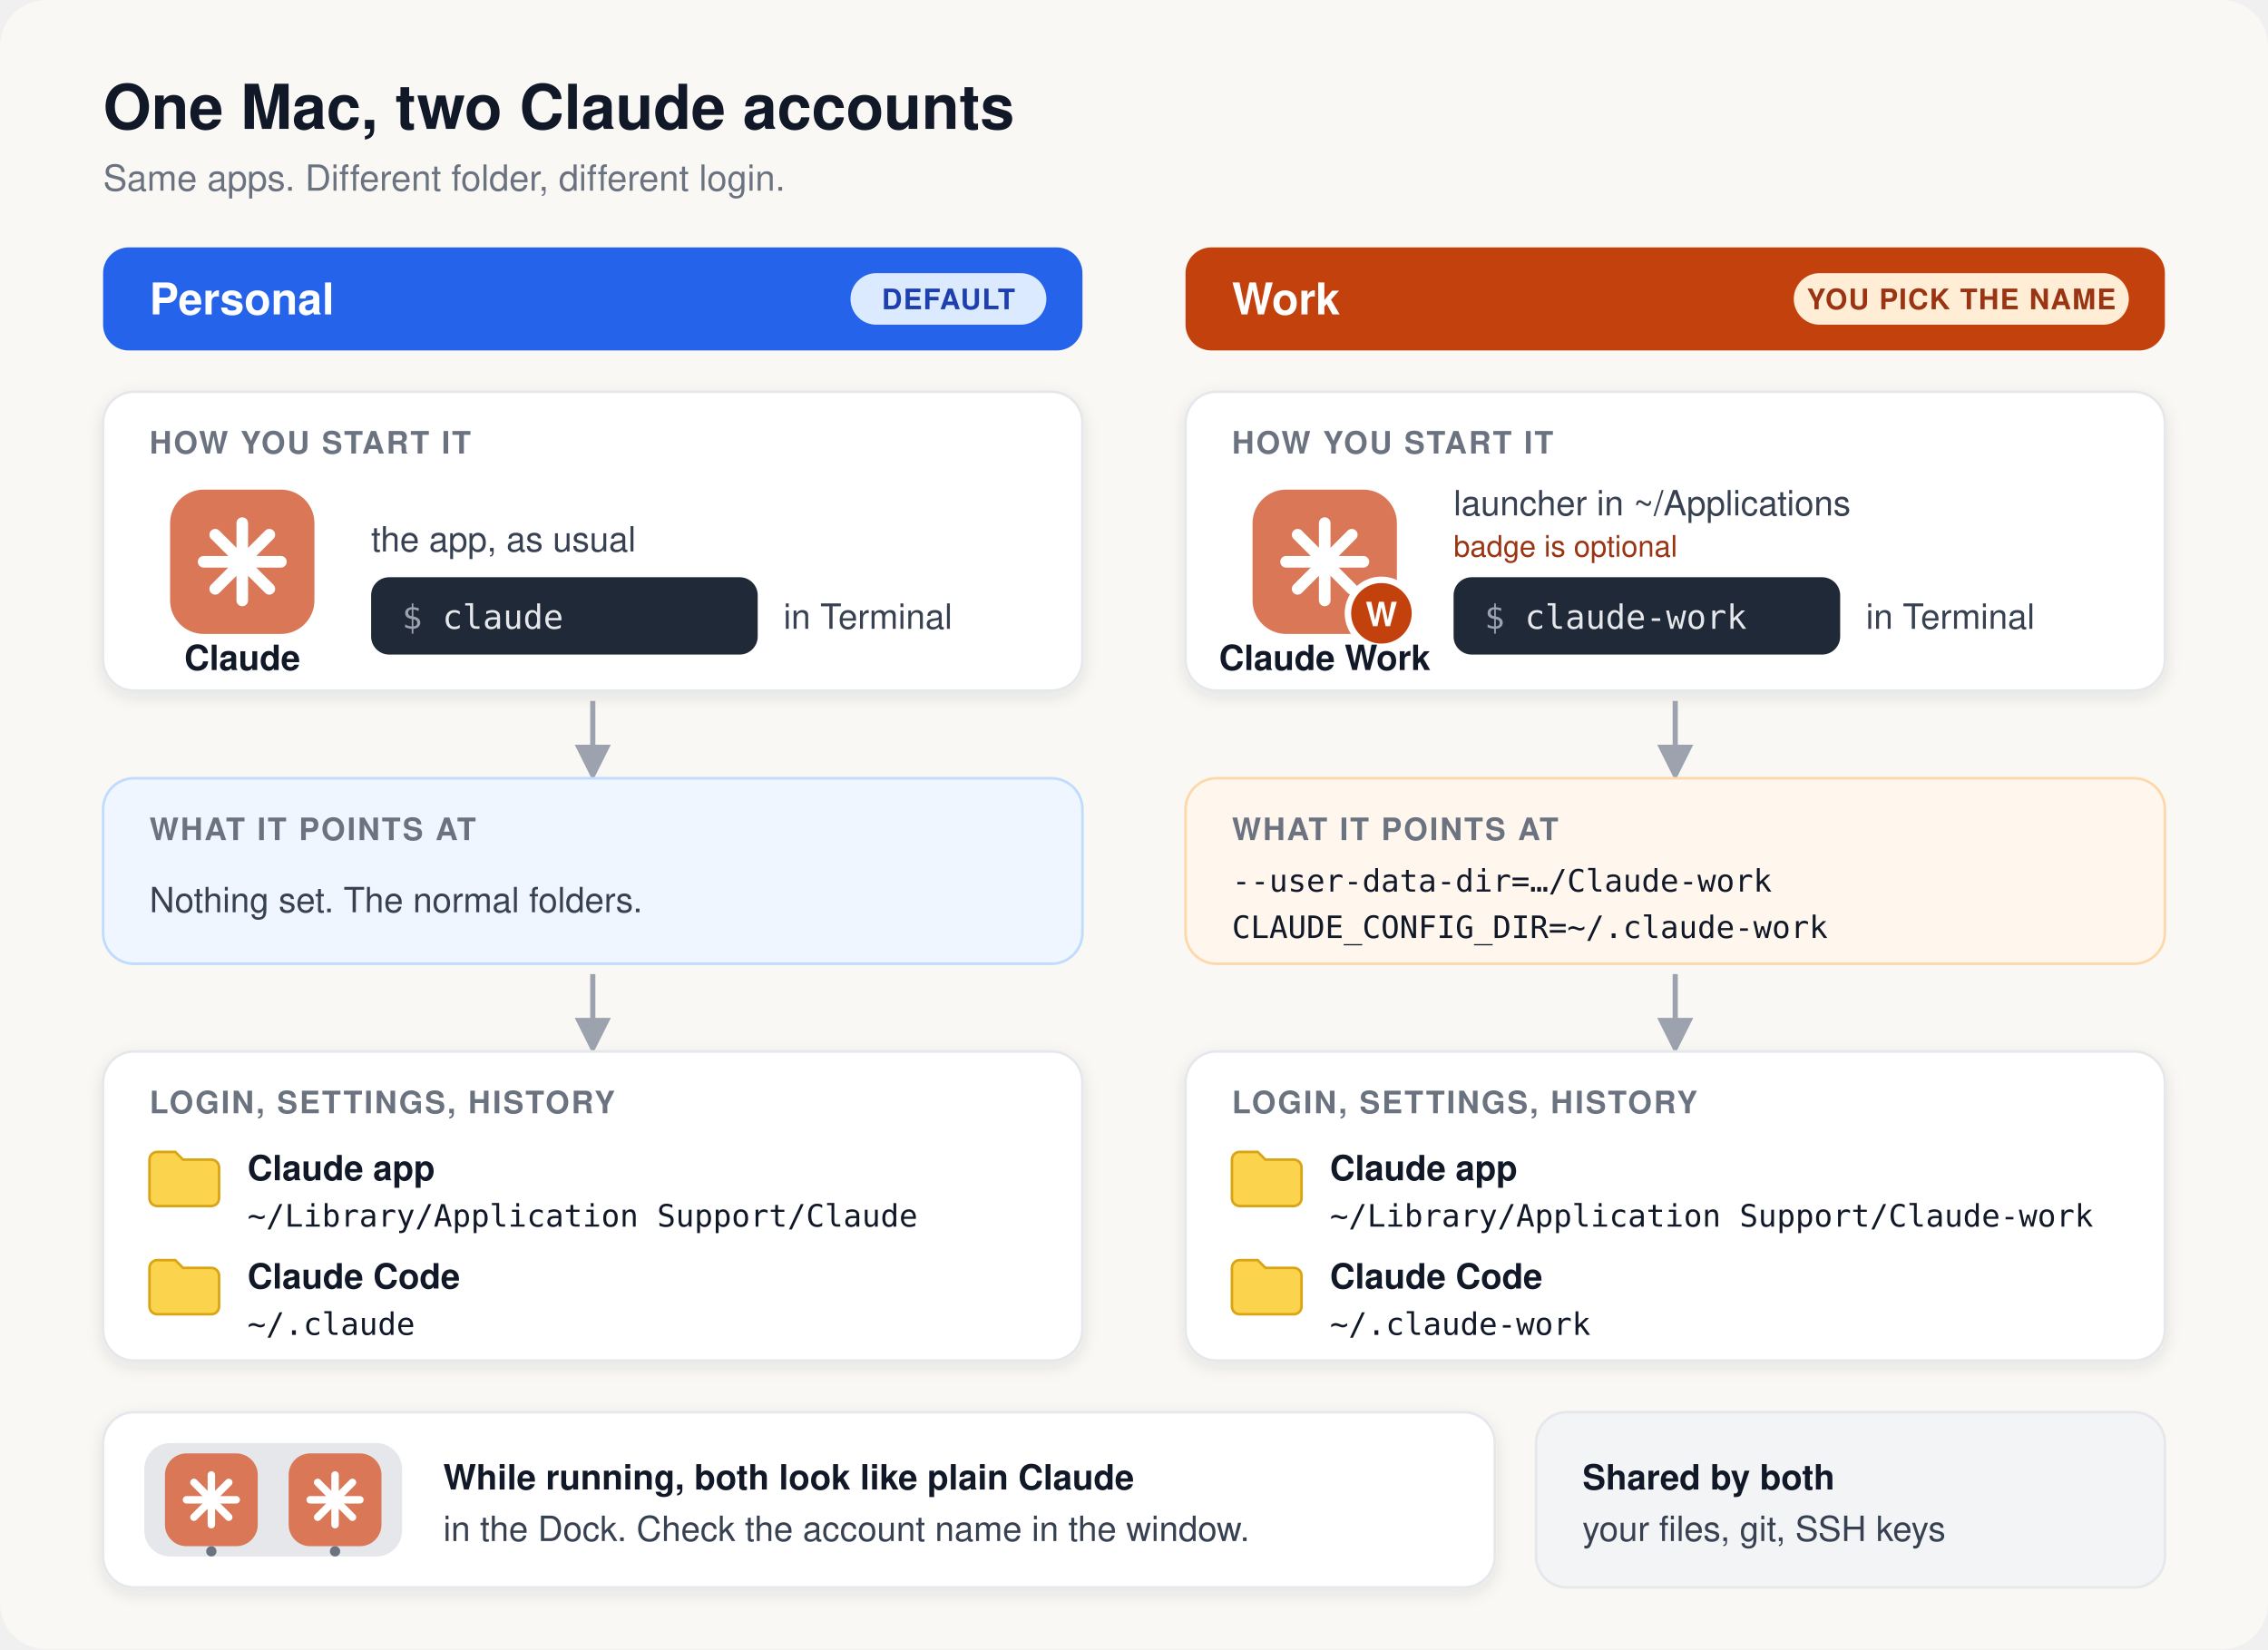
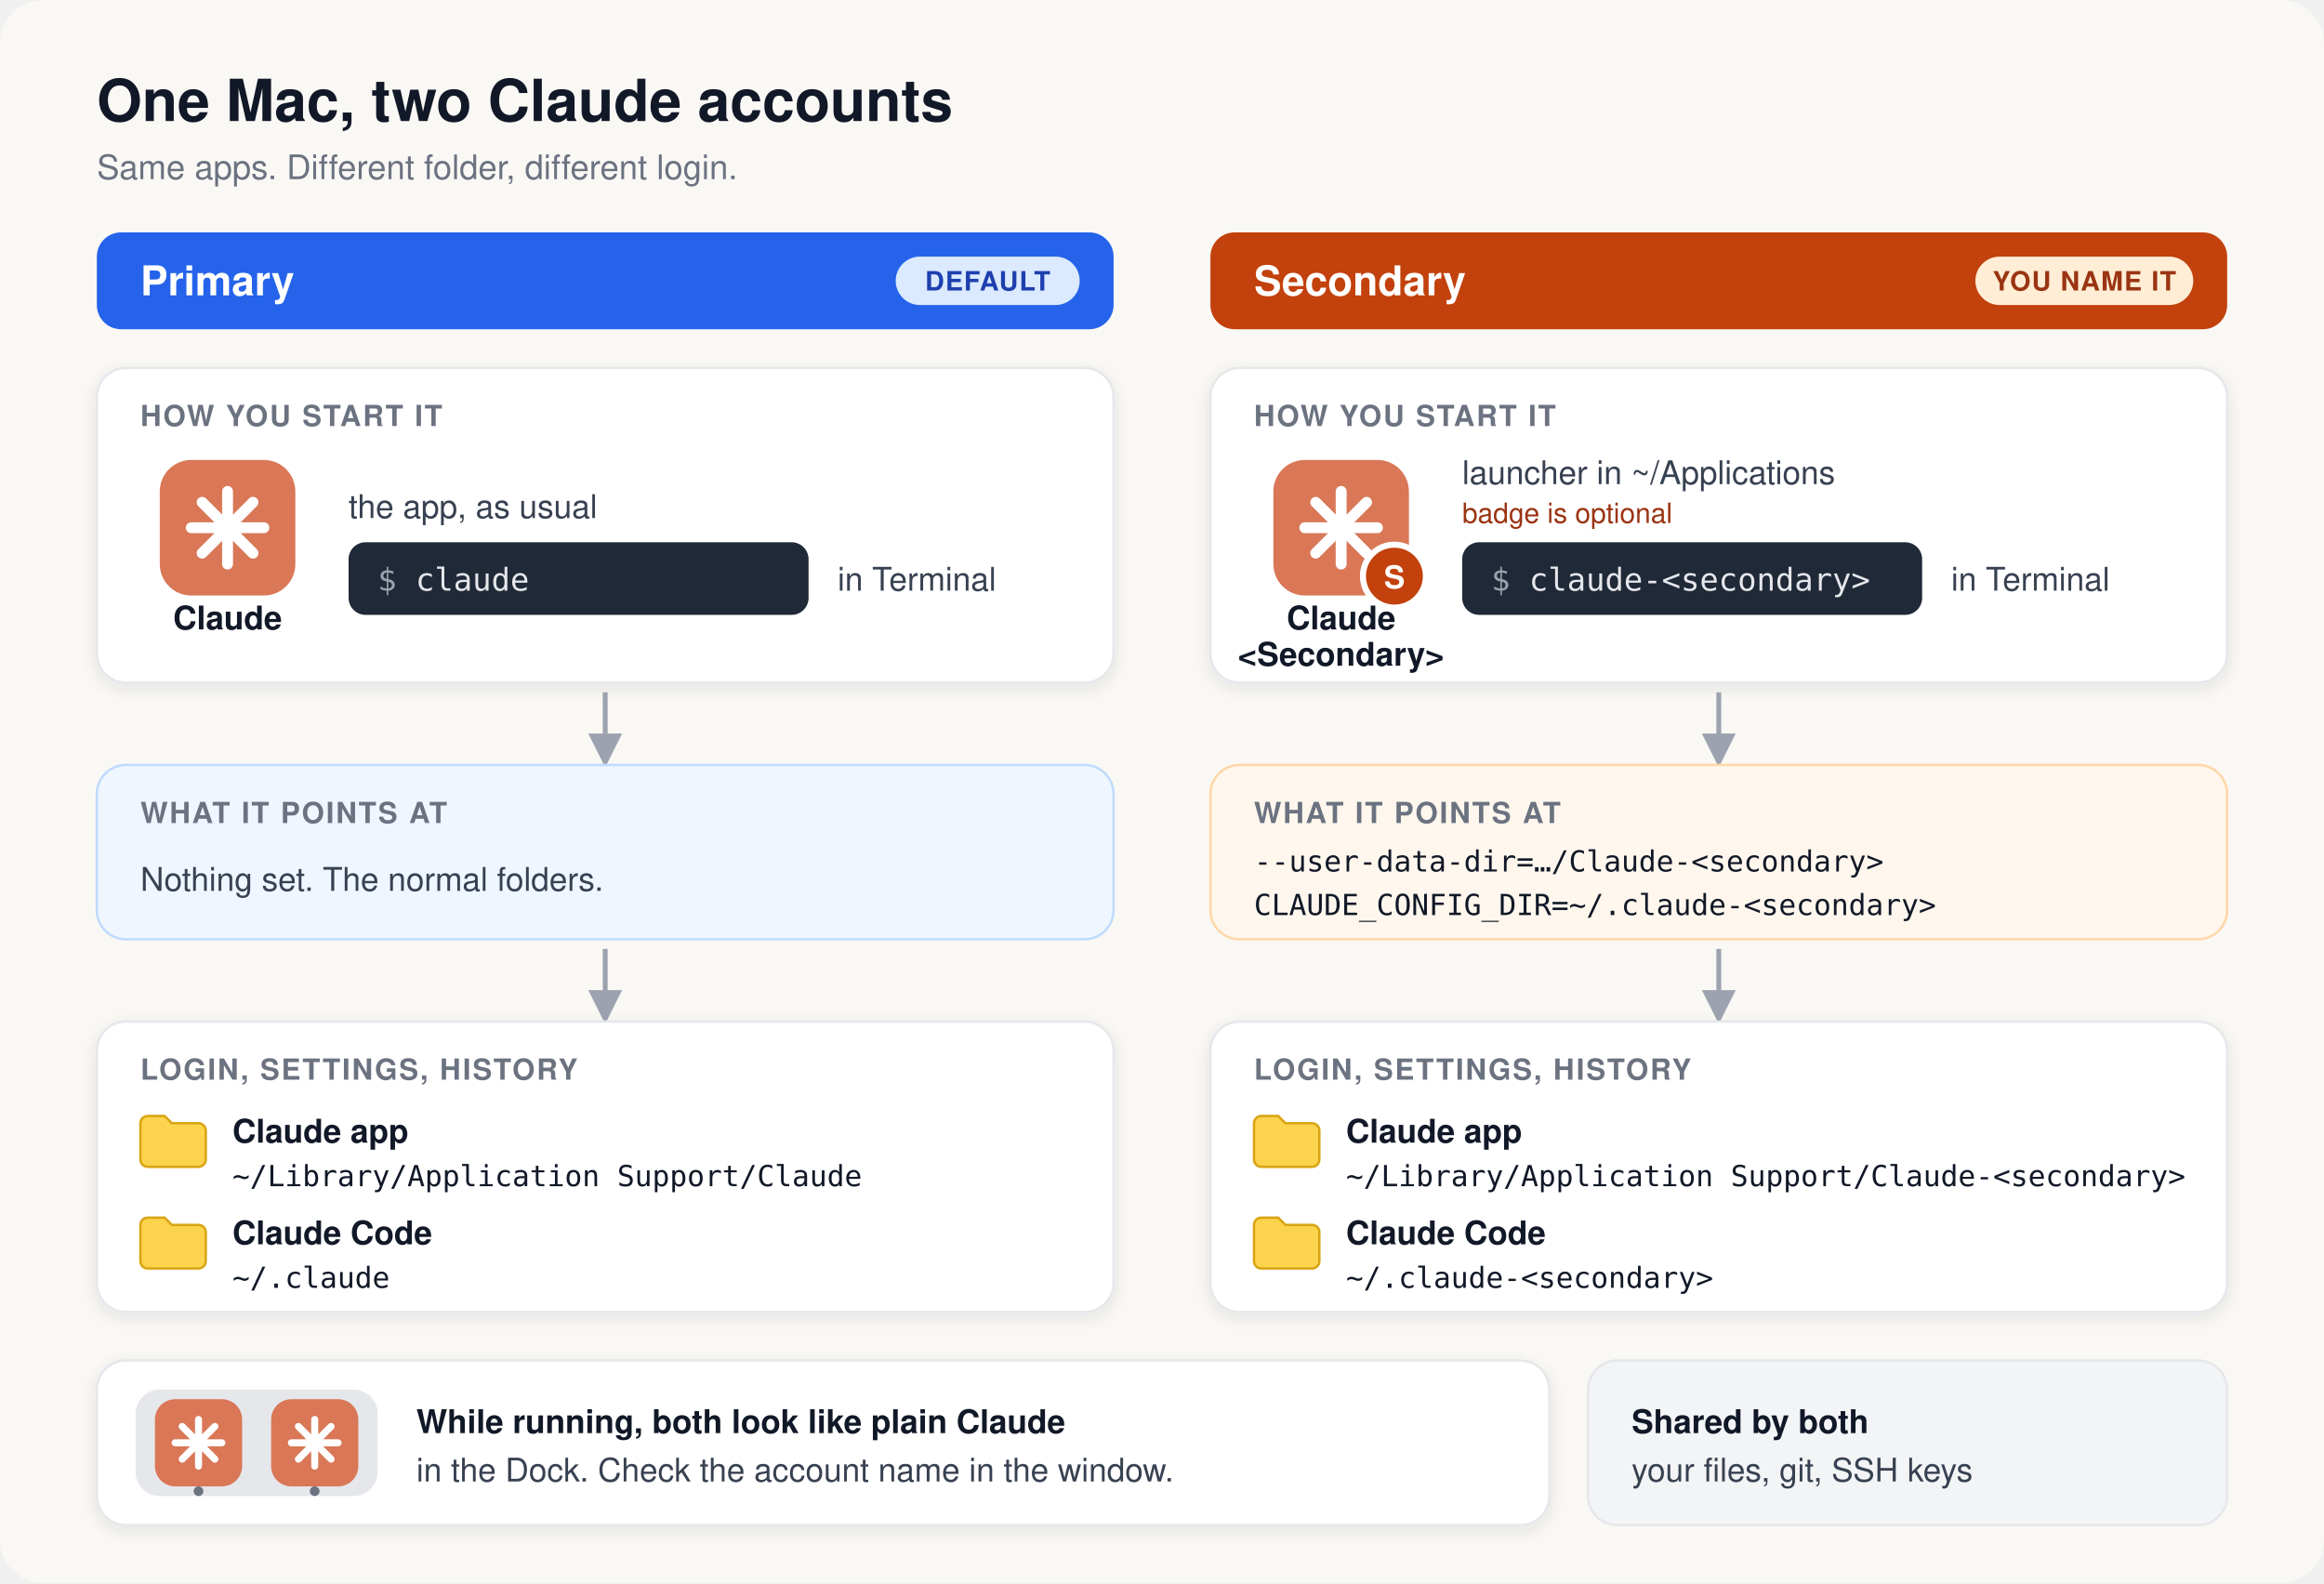
- <svg xmlns="http://www.w3.org/2000/svg" width="880" height="640" viewBox="0 0 880 640" role="img" aria-labelledby="title desc">
+ <svg xmlns="http://www.w3.org/2000/svg" width="960" height="654" viewBox="0 0 960 654" role="img" aria-labelledby="title desc">
  <defs>
    <filter id="shadow" x="-10%" y="-10%" width="120%" height="140%">
      <feDropShadow dx="0" dy="2" stdDeviation="3" flood-color="#1F2937" flood-opacity="0.10" />
    </filter>
    <marker id="arrow" viewBox="0 0 10 10" refX="5" refY="5" markerWidth="7" markerHeight="7" orient="auto-start-reverse">
      <path d="M0 0 L10 5 L0 10 z" fill="#9CA3AF" />
    </marker>
    <g id="claude-icon">
      <rect width="56" height="56" rx="13" fill="#D97757" />
      <g stroke="#FFFFFF" stroke-width="4.5" stroke-linecap="round">
        <line x1="28" y1="13" x2="28" y2="43" />
        <line x1="13" y1="28" x2="43" y2="28" />
        <line x1="17.5" y1="17.5" x2="38.5" y2="38.5" />
        <line x1="38.5" y1="17.5" x2="17.5" y2="38.5" />
      </g>
    </g>
    <g id="folder">
      <path d="M0 4 a3 3 0 0 1 3 -3 h7 l3 3 h11 a3 3 0 0 1 3 3 v12 a3 3 0 0 1 -3 3 h-21 a3 3 0 0 1 -3 -3 z" fill="#FCD34D" stroke="#D9A514" stroke-width="1" />
    </g>
  </defs>
  <style>
    .sans { font-family: -apple-system, BlinkMacSystemFont, "Segoe UI", Helvetica, Arial, sans-serif; }
    .mono { font-family: ui-monospace, SFMono-Regular, Menlo, Consolas, monospace; }
    .h1 { font-size: 24px; font-weight: 700; fill: #111827; }
    .sub { font-size: 14px; fill: #6B7280; }
    .colhead { font-size: 17px; font-weight: 700; fill: #FFFFFF; }
    .tag { font-size: 11px; font-weight: 600; letter-spacing: 0.04em; }
    .label { font-size: 12px; font-weight: 600; letter-spacing: 0.06em; fill: #6B7280; }
    .body { font-size: 13.5px; fill: #374151; }
    .strong { font-size: 13.5px; font-weight: 600; fill: #111827; }
    .code { font-size: 12px; fill: #111827; }
    .term { font-size: 13px; fill: #E5E7EB; }
  </style>
-   <rect width="880" height="640" rx="18" fill="#FAF8F4" />
+   <rect width="960" height="654" rx="18" fill="#FAF8F4" />
  <text x="40" y="50" class="sans h1">One Mac, two Claude accounts</text>
  <text x="40" y="74" class="sans sub">Same apps. Different folder, different login.</text>
  <g transform="translate(40,96)">
-     <rect width="380" height="40" rx="10" fill="#2563EB" />
-     <text x="18" y="26" class="sans colhead">Personal</text>
-     <rect x="290" y="10" width="76" height="20" rx="10" fill="#DBEAFE" />
-     <text x="328" y="24" text-anchor="middle" class="sans tag" fill="#1E40AF">DEFAULT</text>
-     <rect y="56" width="380" height="116" rx="12" fill="#FFFFFF" stroke="#E5E7EB" filter="url(#shadow)" />
+     <rect width="420" height="40" rx="10" fill="#2563EB" />
+     <text x="18" y="26" class="sans colhead">Primary</text>
+     <rect x="330" y="10" width="76" height="20" rx="10" fill="#DBEAFE" />
+     <text x="368" y="24" text-anchor="middle" class="sans tag" fill="#1E40AF">DEFAULT</text>
+     <rect y="56" width="420" height="130" rx="12" fill="#FFFFFF" stroke="#E5E7EB" filter="url(#shadow)" />
    <text x="18" y="80" class="sans label">HOW YOU START IT</text>
    <use href="#claude-icon" x="26" y="94" />
    <text x="54" y="164" text-anchor="middle" class="sans strong" font-size="12.5">Claude</text>
    <text x="104" y="118" class="sans body">the app, as usual</text>
-     <rect x="104" y="128" width="150" height="30" rx="7" fill="#1F2937" />
+     <rect x="104" y="128" width="190" height="30" rx="7" fill="#1F2937" />
    <text x="116" y="148" class="mono term">
      <tspan fill="#9CA3AF">$</tspan> claude</text>
-     <text x="264" y="148" class="sans body">in Terminal</text>
-     <line x1="190" y1="176" x2="190" y2="200" stroke="#9CA3AF" stroke-width="2" marker-end="url(#arrow)" />
-     <rect y="206" width="380" height="72" rx="12" fill="#EFF6FF" stroke="#BFDBFE" />
-     <text x="18" y="230" class="sans label" fill="#1E40AF">WHAT IT POINTS AT</text>
-     <text x="18" y="258" class="sans body">Nothing set. The normal folders.</text>
-     <line x1="190" y1="282" x2="190" y2="306" stroke="#9CA3AF" stroke-width="2" marker-end="url(#arrow)" />
-     <rect y="312" width="380" height="120" rx="12" fill="#FFFFFF" stroke="#E5E7EB" filter="url(#shadow)" />
-     <text x="18" y="336" class="sans label">LOGIN, SETTINGS, HISTORY</text>
-     <use href="#folder" x="18" y="350" />
-     <text x="56" y="362" class="sans strong">Claude app</text>
-     <text x="56" y="380" class="mono code">~/Library/Application Support/Claude</text>
-     <use href="#folder" x="18" y="392" />
-     <text x="56" y="404" class="sans strong">Claude Code</text>
-     <text x="56" y="422" class="mono code">~/.claude</text>
+     <text x="306" y="148" class="sans body">in Terminal</text>
+     <line x1="210" y1="190" x2="210" y2="214" stroke="#9CA3AF" stroke-width="2" marker-end="url(#arrow)" />
+     <rect y="220" width="420" height="72" rx="12" fill="#EFF6FF" stroke="#BFDBFE" />
+     <text x="18" y="244" class="sans label" fill="#1E40AF">WHAT IT POINTS AT</text>
+     <text x="18" y="272" class="sans body">Nothing set. The normal folders.</text>
+     <line x1="210" y1="296" x2="210" y2="320" stroke="#9CA3AF" stroke-width="2" marker-end="url(#arrow)" />
+     <rect y="326" width="420" height="120" rx="12" fill="#FFFFFF" stroke="#E5E7EB" filter="url(#shadow)" />
+     <text x="18" y="350" class="sans label">LOGIN, SETTINGS, HISTORY</text>
+     <use href="#folder" x="18" y="364" />
+     <text x="56" y="376" class="sans strong">Claude app</text>
+     <text x="56" y="394" class="mono code">~/Library/Application Support/Claude</text>
+     <use href="#folder" x="18" y="406" />
+     <text x="56" y="418" class="sans strong">Claude Code</text>
+     <text x="56" y="436" class="mono code">~/.claude</text>
  </g>
-   <g transform="translate(460,96)">
-     <rect width="380" height="40" rx="10" fill="#C2410C" />
-     <text x="18" y="26" class="sans colhead">Work</text>
-     <rect x="236" y="10" width="130" height="20" rx="10" fill="#FFEDD5" />
-     <text x="301" y="24" text-anchor="middle" class="sans tag" fill="#9A3412">YOU PICK THE NAME</text>
-     <rect y="56" width="380" height="116" rx="12" fill="#FFFFFF" stroke="#E5E7EB" filter="url(#shadow)" />
+   <g transform="translate(500,96)">
+     <rect width="420" height="40" rx="10" fill="#C2410C" />
+     <text x="18" y="26" class="sans colhead">Secondary</text>
+     <rect x="316" y="10" width="90" height="20" rx="10" fill="#FFEDD5" />
+     <text x="361" y="24" text-anchor="middle" class="sans tag" fill="#9A3412">YOU NAME IT</text>
+     <rect y="56" width="420" height="130" rx="12" fill="#FFFFFF" stroke="#E5E7EB" filter="url(#shadow)" />
    <text x="18" y="80" class="sans label">HOW YOU START IT</text>
    <use href="#claude-icon" x="26" y="94" />
    <circle cx="76" cy="142" r="13" fill="#C2410C" stroke="#FFFFFF" stroke-width="2.5" />
-     <text x="76" y="147" text-anchor="middle" class="sans" font-size="13" font-weight="700" fill="#FFFFFF">W</text>
-     <text x="54" y="164" text-anchor="middle" class="sans strong" font-size="12.5">Claude Work</text>
+     <text x="76" y="147" text-anchor="middle" class="sans" font-size="13" font-weight="700" fill="#FFFFFF">S</text>
+     <text x="54" y="164" text-anchor="middle" class="sans strong" font-size="12.5">Claude</text>
+     <text x="54" y="179" text-anchor="middle" class="sans strong" font-size="11.5">&lt;Secondary&gt;</text>
    <text x="104" y="104" class="sans body">launcher in ~/Applications</text>
    <text x="104" y="120" class="sans" font-size="11.5" fill="#9A3412">badge is optional</text>
-     <rect x="104" y="128" width="150" height="30" rx="7" fill="#1F2937" />
+     <rect x="104" y="128" width="190" height="30" rx="7" fill="#1F2937" />
    <text x="116" y="148" class="mono term">
-       <tspan fill="#9CA3AF">$</tspan> claude-work</text>
-     <text x="264" y="148" class="sans body">in Terminal</text>
-     <line x1="190" y1="176" x2="190" y2="200" stroke="#9CA3AF" stroke-width="2" marker-end="url(#arrow)" />
-     <rect y="206" width="380" height="72" rx="12" fill="#FFF7ED" stroke="#FED7AA" />
-     <text x="18" y="230" class="sans label" fill="#9A3412">WHAT IT POINTS AT</text>
-     <text x="18" y="250" class="mono code">--user-data-dir=…/Claude-work</text>
-     <text x="18" y="268" class="mono code">CLAUDE_CONFIG_DIR=~/.claude-work</text>
-     <line x1="190" y1="282" x2="190" y2="306" stroke="#9CA3AF" stroke-width="2" marker-end="url(#arrow)" />
-     <rect y="312" width="380" height="120" rx="12" fill="#FFFFFF" stroke="#E5E7EB" filter="url(#shadow)" />
-     <text x="18" y="336" class="sans label">LOGIN, SETTINGS, HISTORY</text>
-     <use href="#folder" x="18" y="350" />
-     <text x="56" y="362" class="sans strong">Claude app</text>
-     <text x="56" y="380" class="mono code">~/Library/Application Support/Claude-work</text>
-     <use href="#folder" x="18" y="392" />
-     <text x="56" y="404" class="sans strong">Claude Code</text>
-     <text x="56" y="422" class="mono code">~/.claude-work</text>
+       <tspan fill="#9CA3AF">$</tspan> claude-&lt;secondary&gt;</text>
+     <text x="306" y="148" class="sans body">in Terminal</text>
+     <line x1="210" y1="190" x2="210" y2="214" stroke="#9CA3AF" stroke-width="2" marker-end="url(#arrow)" />
+     <rect y="220" width="420" height="72" rx="12" fill="#FFF7ED" stroke="#FED7AA" />
+     <text x="18" y="244" class="sans label" fill="#9A3412">WHAT IT POINTS AT</text>
+     <text x="18" y="264" class="mono code">--user-data-dir=…/Claude-&lt;secondary&gt;</text>
+     <text x="18" y="282" class="mono code">CLAUDE_CONFIG_DIR=~/.claude-&lt;secondary&gt;</text>
+     <line x1="210" y1="296" x2="210" y2="320" stroke="#9CA3AF" stroke-width="2" marker-end="url(#arrow)" />
+     <rect y="326" width="420" height="120" rx="12" fill="#FFFFFF" stroke="#E5E7EB" filter="url(#shadow)" />
+     <text x="18" y="350" class="sans label">LOGIN, SETTINGS, HISTORY</text>
+     <use href="#folder" x="18" y="364" />
+     <text x="56" y="376" class="sans strong">Claude app</text>
+     <text x="56" y="394" class="mono code">~/Library/Application Support/Claude-&lt;secondary&gt;</text>
+     <use href="#folder" x="18" y="406" />
+     <text x="56" y="418" class="sans strong">Claude Code</text>
+     <text x="56" y="436" class="mono code">~/.claude-&lt;secondary&gt;</text>
  </g>
-   <g transform="translate(40,548)">
-     <rect width="540" height="68" rx="12" fill="#FFFFFF" stroke="#E5E7EB" filter="url(#shadow)" />
+   <g transform="translate(40,562)">
+     <rect width="600" height="68" rx="12" fill="#FFFFFF" stroke="#E5E7EB" filter="url(#shadow)" />
    <rect x="16" y="12" width="100" height="44" rx="10" fill="#E5E7EB" />
    <use href="#claude-icon" transform="translate(24,16) scale(0.643)" />
    <use href="#claude-icon" transform="translate(72,16) scale(0.643)" />
    <circle cx="42" cy="54" r="2" fill="#6B7280" />
    <circle cx="90" cy="54" r="2" fill="#6B7280" />
    <text x="132" y="30" class="sans strong">While running, both look like plain Claude</text>
    <text x="132" y="50" class="sans body">in the Dock. Check the account name in the window.</text>
-     <rect x="556" width="244" height="68" rx="12" fill="#F3F4F6" stroke="#E5E7EB" />
-     <text x="574" y="30" class="sans strong">Shared by both</text>
-     <text x="574" y="50" class="sans body">your files, git, SSH keys</text>
+     <rect x="616" width="264" height="68" rx="12" fill="#F3F4F6" stroke="#E5E7EB" />
+     <text x="634" y="30" class="sans strong">Shared by both</text>
+     <text x="634" y="50" class="sans body">your files, git, SSH keys</text>
  </g>
</svg>
